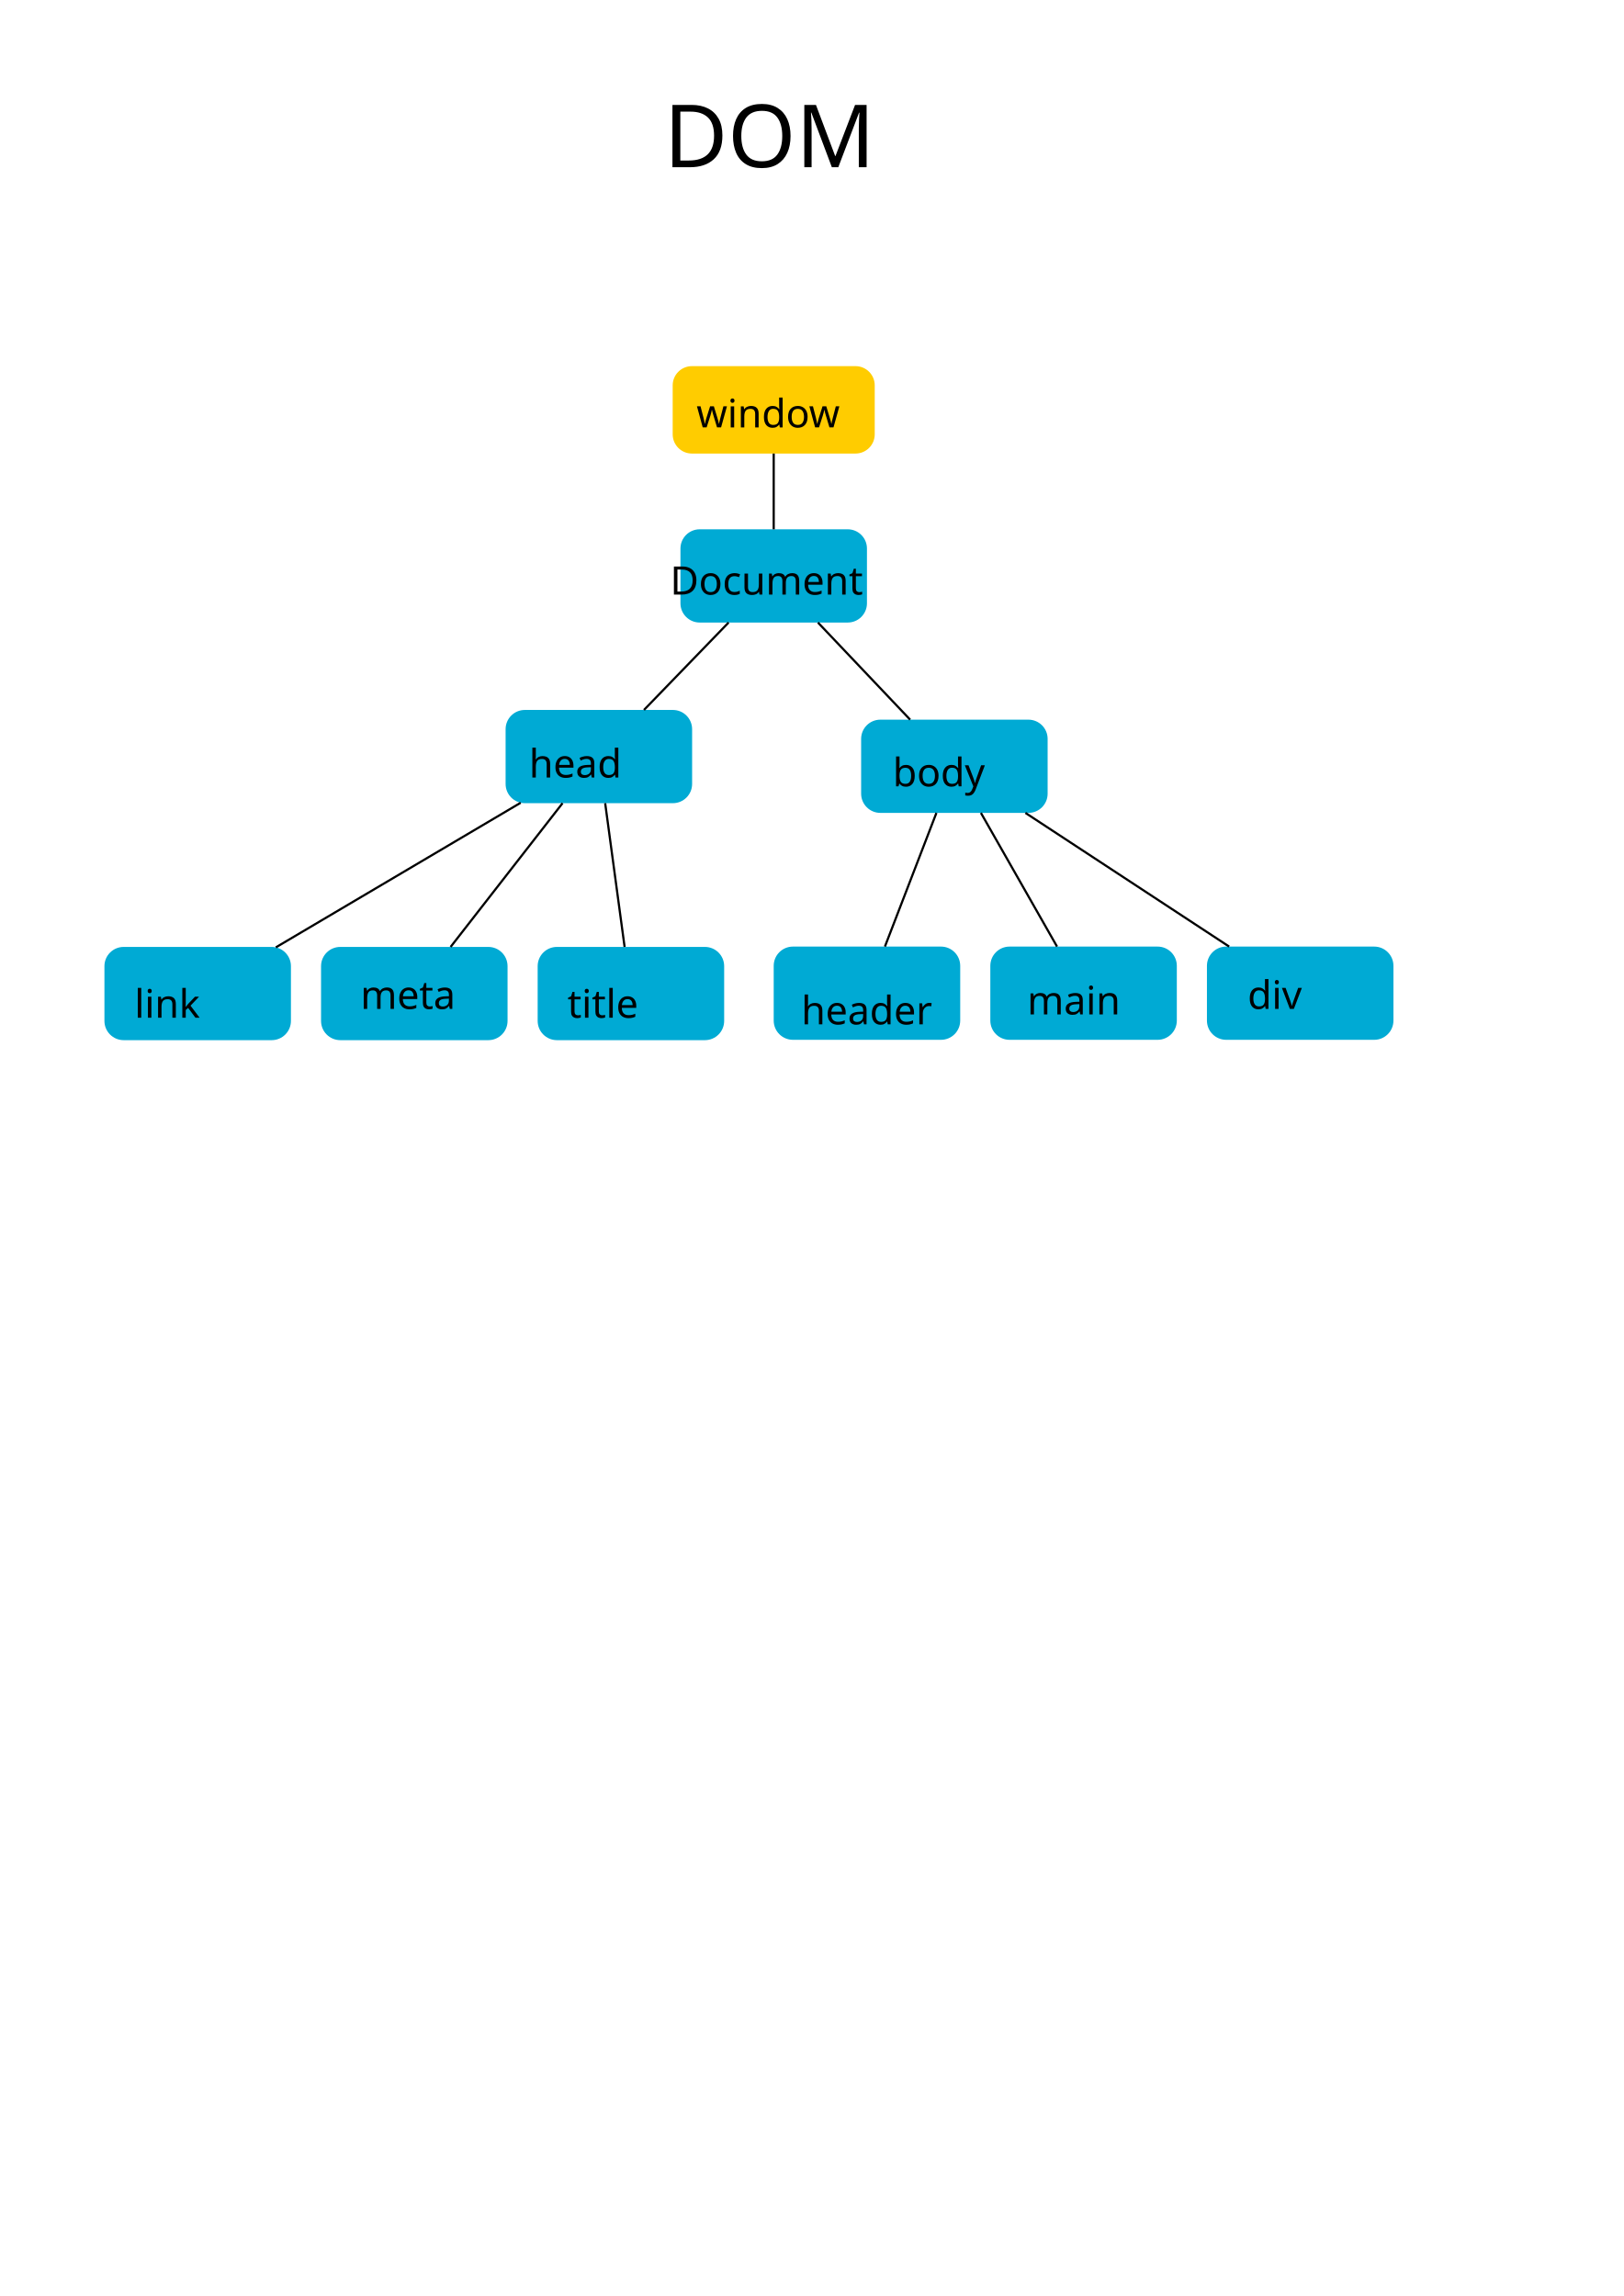
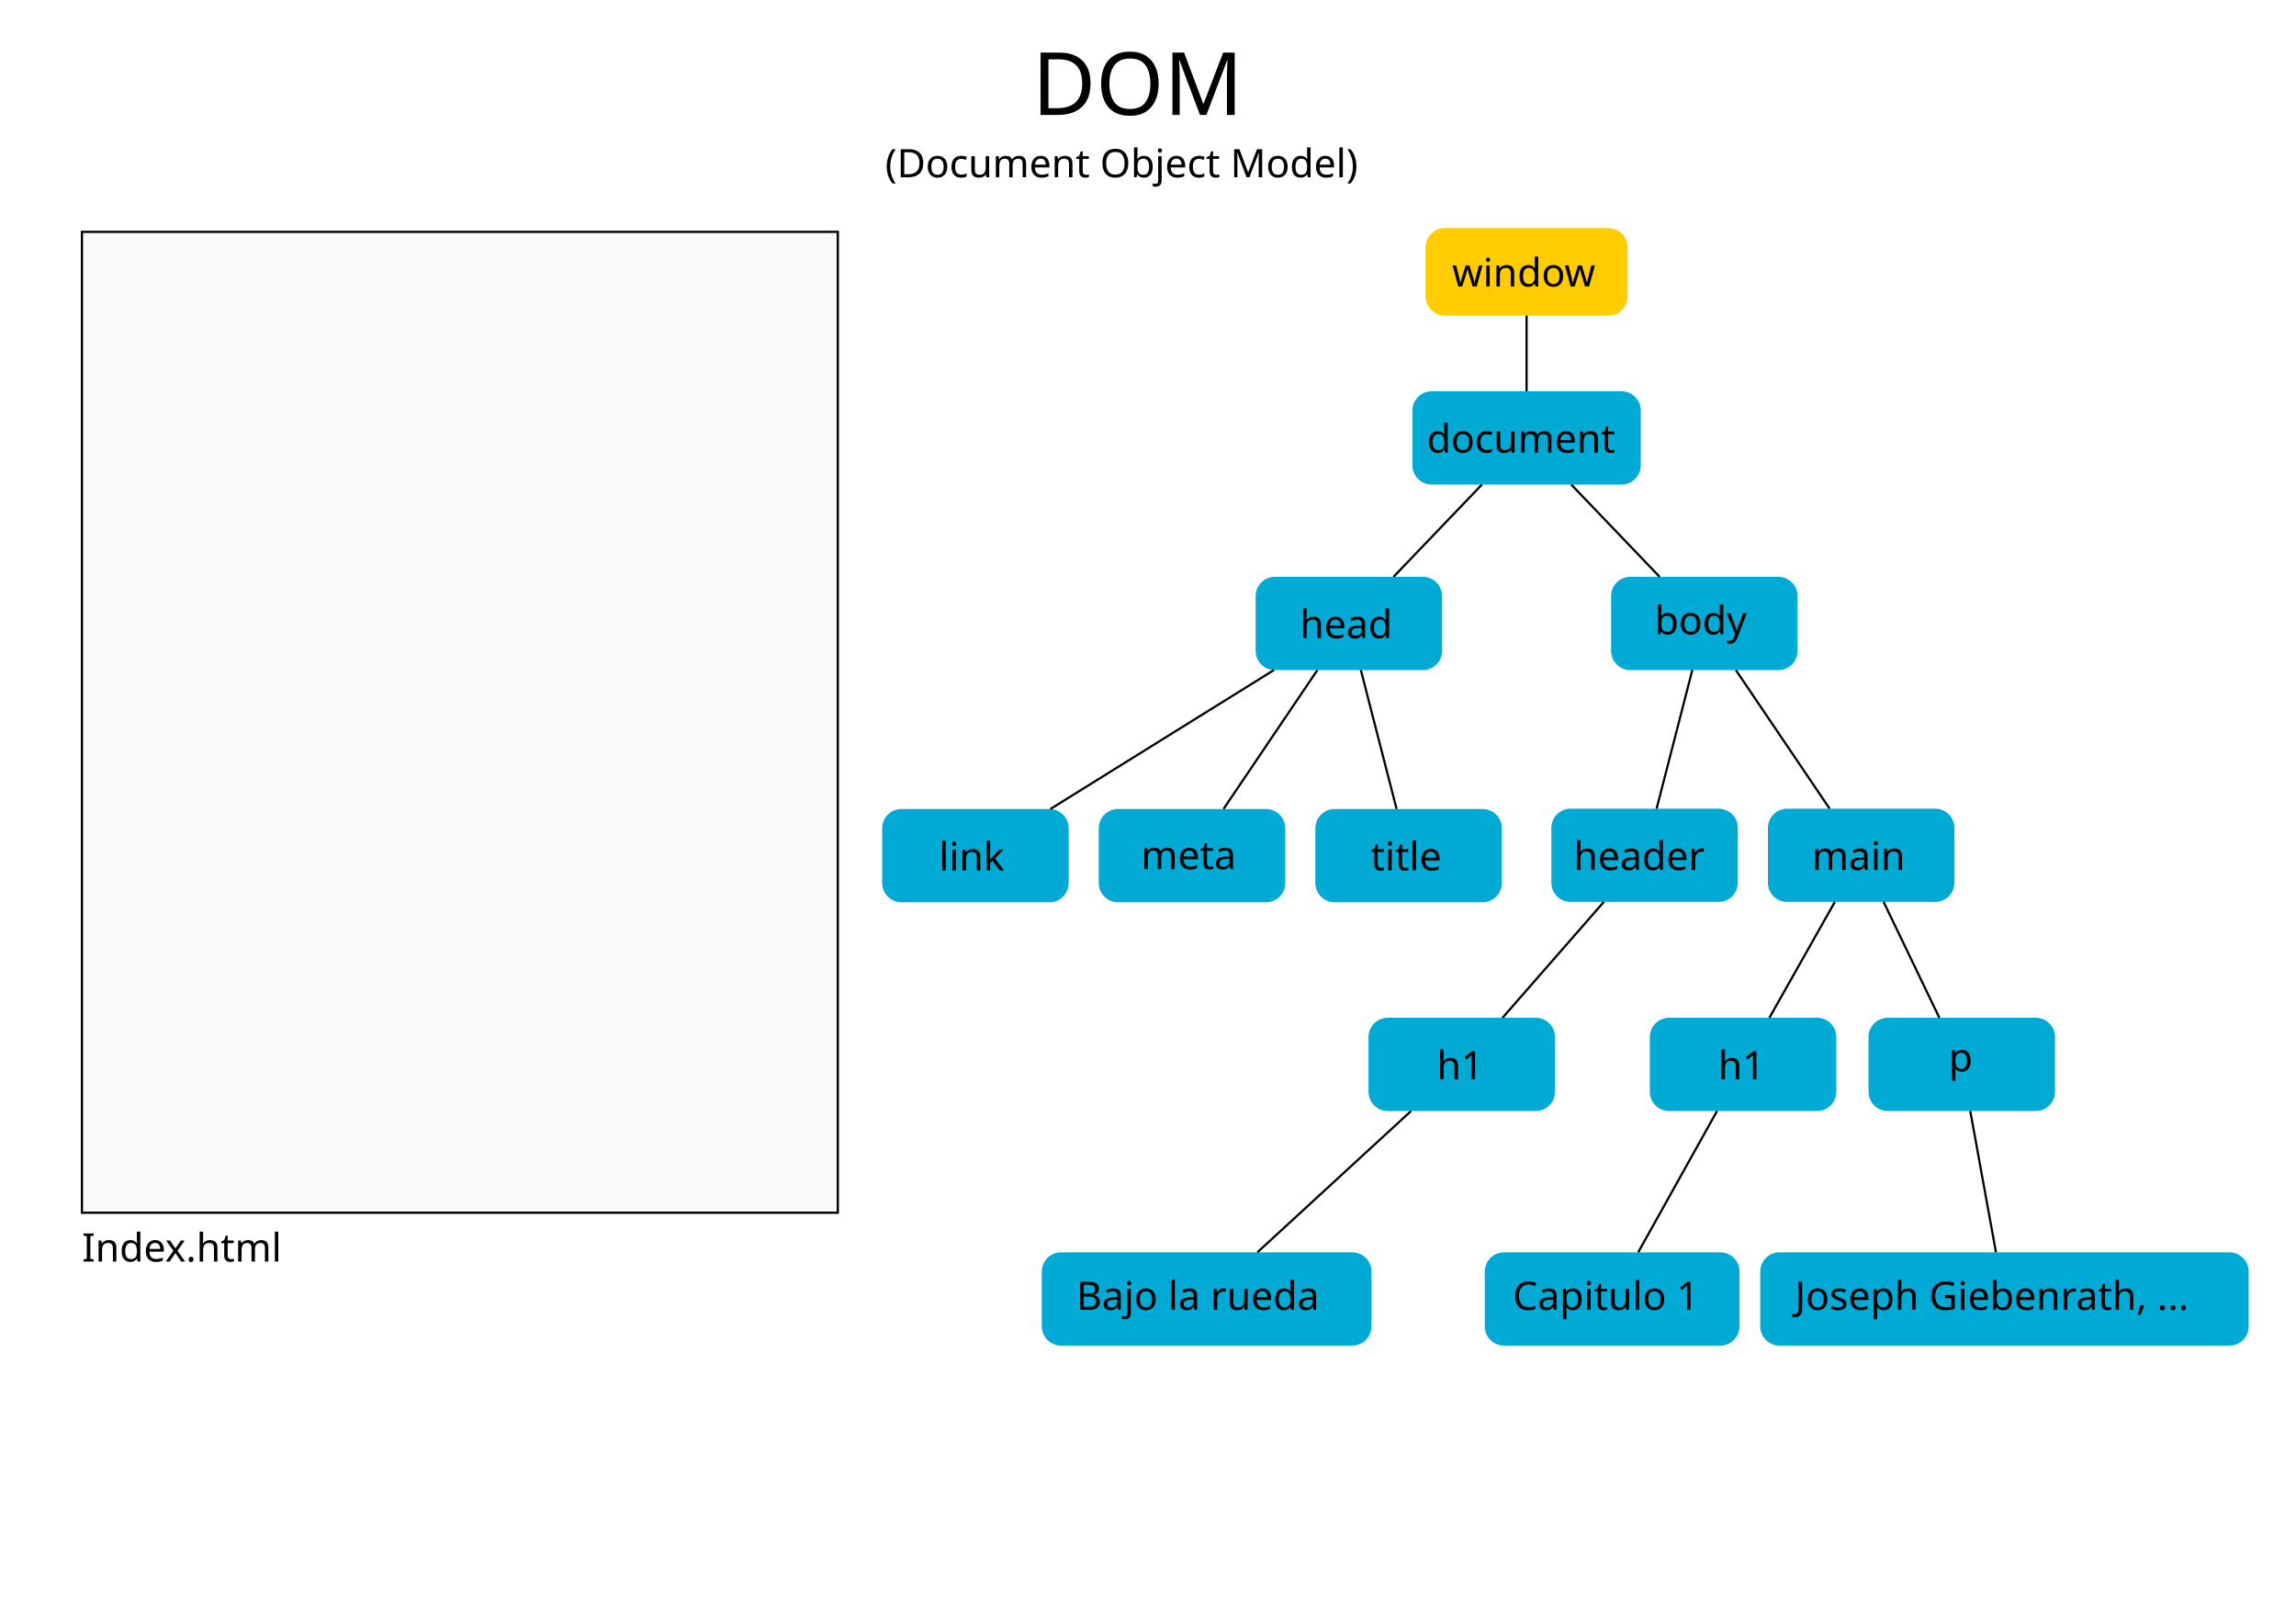
- <svg xmlns="http://www.w3.org/2000/svg" width="744.094" height="1052.362" id="svg2" version="1.1">
+ <svg xmlns="http://www.w3.org/2000/svg" width="1052.362" height="744.094" id="svg2" version="1.1">
  <defs id="defs4" />
-   <g id="layer1">
-     <rect style="fill:#ffcc00;fill-opacity:1;stroke:none" id="rect2985" width="92.591" height="40.064" x="308.27" y="167.817" ry="8.814" />
-     <rect style="fill:#00aad4;fill-opacity:1;stroke:none" id="rect2987" width="85.469" height="42.734" x="311.831" y="242.602" ry="8.814" />
-     <rect style="fill:#00aad4;fill-opacity:1;stroke:none" id="rect2987-8" width="85.469" height="42.734" x="231.704" y="325.4" ry="8.814" />
-     <rect style="fill:#00aad4;fill-opacity:1;stroke:none" id="rect2987-6" width="85.469" height="42.734" x="394.629" y="329.852" ry="8.814" />
-     <rect style="fill:#00aad4;fill-opacity:1;stroke:none" id="rect2987-90" width="85.469" height="42.734" x="354.566" y="433.863" ry="8.814" />
-     <rect style="fill:#00aad4;fill-opacity:1;stroke:none" id="rect2987-83" width="85.469" height="42.734" x="453.834" y="433.863" ry="8.814" />
-     <rect style="fill:#00aad4;fill-opacity:1;stroke:none" id="rect2987-3" width="85.469" height="42.734" x="553.103" y="433.863" ry="8.814" />
-     <rect style="fill:#00aad4;fill-opacity:1;stroke:none" id="rect2987-90-6" width="85.469" height="42.734" x="47.857" y="434.017" ry="8.814" />
-     <rect style="fill:#00aad4;fill-opacity:1;stroke:none" id="rect2987-83-1" width="85.469" height="42.734" x="147.126" y="434.017" ry="8.814" />
-     <rect style="fill:#00aad4;fill-opacity:1;stroke:none" id="rect2987-3-8" width="85.469" height="42.734" x="246.394" y="434.017" ry="8.814" />
-     <text xml:space="preserve" style="font-size:40px;font-style:normal;font-weight:normal;line-height:125%;letter-spacing:0px;word-spacing:0px;fill:#000000;fill-opacity:1;stroke:none;font-family:Sans" x="304.286" y="76.648" id="text3858">
-       <tspan id="tspan3860" x="304.286" y="76.648">DOM</tspan>
-     </text>
-     <path style="fill:none;stroke:#000000;stroke-width:1px;stroke-linecap:butt;stroke-linejoin:miter;stroke-opacity:1" d="m 374.843,285.337 42.244,44.515" id="path3866" />
-     <path style="fill:none;stroke:#000000;stroke-width:1px;stroke-linecap:butt;stroke-linejoin:miter;stroke-opacity:1" d="m 333.888,285.337 -38.771,40.064" id="path3868" />
-     <path style="fill:none;stroke:#000000;stroke-width:1px;stroke-linecap:butt;stroke-linejoin:miter;stroke-opacity:1" d="M 238.617,367.931 126.413,434.221" id="path3873" />
-     <path style="fill:none;stroke:#000000;stroke-width:1px;stroke-linecap:butt;stroke-linejoin:miter;stroke-opacity:1" d="m 257.8,368.135 -51.302,65.882" id="path3875" />
-     <path style="fill:none;stroke:#000000;stroke-width:1px;stroke-linecap:butt;stroke-linejoin:miter;stroke-opacity:1" d="m 277.328,368.135 8.91,65.882" id="path3877" />
-     <path style="fill:none;stroke:#000000;stroke-width:1px;stroke-linecap:butt;stroke-linejoin:miter;stroke-opacity:1" d="m 429.133,372.586 -23.603,61.277" id="path3882" />
-     <path style="fill:none;stroke:#000000;stroke-width:1px;stroke-linecap:butt;stroke-linejoin:miter;stroke-opacity:1" d="m 449.526,372.586 34.88,61.277" id="path3884" />
-     <path style="fill:none;stroke:#000000;stroke-width:1px;stroke-linecap:butt;stroke-linejoin:miter;stroke-opacity:1" d="m 469.919,372.586 93.362,61.277" id="path3886" />
-     <path style="fill:none;stroke:#000000;stroke-width:1px;stroke-linecap:butt;stroke-linejoin:miter;stroke-opacity:1" d="m 354.566,207.881 1e-5,34.722" id="path3888" />
-     <text xml:space="preserve" style="font-size:18px;font-style:normal;font-variant:normal;font-weight:normal;font-stretch:normal;text-align:start;line-height:125%;letter-spacing:0px;word-spacing:0px;writing-mode:lr-tb;text-anchor:start;fill:#000000;fill-opacity:1;stroke:none;font-family:Sans;-inkscape-font-specification:Sans" x="319.188" y="195.895" id="text3890">
-       <tspan id="tspan3892" x="319.188" y="195.895">window</tspan>
-     </text>
-     <text xml:space="preserve" style="font-size:18px;font-style:normal;font-variant:normal;font-weight:normal;font-stretch:normal;text-align:start;line-height:125%;letter-spacing:0px;word-spacing:0px;writing-mode:lr-tb;text-anchor:start;fill:#000000;fill-opacity:1;stroke:none;font-family:Sans;-inkscape-font-specification:Sans" x="307.087" y="272.524" id="text3894">
-       <tspan id="tspan3896" x="307.087" y="272.524">Document</tspan>
-     </text>
-     <text xml:space="preserve" style="font-size:18px;font-style:normal;font-variant:normal;font-weight:normal;font-stretch:normal;text-align:start;line-height:125%;letter-spacing:0px;word-spacing:0px;writing-mode:lr-tb;text-anchor:start;fill:#000000;fill-opacity:1;stroke:none;font-family:Sans;-inkscape-font-specification:Sans" x="242.437" y="356.367" id="text3898">
-       <tspan id="tspan3900" x="242.437" y="356.367">head</tspan>
-     </text>
-     <text xml:space="preserve" style="font-size:18px;font-style:normal;font-variant:normal;font-weight:normal;font-stretch:normal;text-align:start;line-height:125%;letter-spacing:0px;word-spacing:0px;writing-mode:lr-tb;text-anchor:start;fill:#000000;fill-opacity:1;stroke:none;font-family:Sans;-inkscape-font-specification:Sans" x="409.112" y="360.408" id="text3902">
-       <tspan id="tspan3904" x="409.112" y="360.408">body</tspan>
-     </text>
-     <text xml:space="preserve" style="font-size:18px;font-style:normal;font-variant:normal;font-weight:normal;font-stretch:normal;text-align:start;line-height:125%;letter-spacing:0px;word-spacing:0px;writing-mode:lr-tb;text-anchor:start;fill:#000000;fill-opacity:1;stroke:none;font-family:Sans;-inkscape-font-specification:Sans" x="367.19" y="469.504" id="text3906">
-       <tspan id="tspan3908" x="367.19" y="469.504">header</tspan>
-     </text>
-     <text xml:space="preserve" style="font-size:18px;font-style:normal;font-variant:normal;font-weight:normal;font-stretch:normal;text-align:start;line-height:125%;letter-spacing:0px;word-spacing:0px;writing-mode:lr-tb;text-anchor:start;fill:#000000;fill-opacity:1;stroke:none;font-family:Sans;-inkscape-font-specification:Sans" x="470.731" y="464.958" id="text3910">
-       <tspan id="tspan3912" x="470.731" y="464.958">main</tspan>
-     </text>
-     <text xml:space="preserve" style="font-size:18px;font-style:normal;font-variant:normal;font-weight:normal;font-stretch:normal;text-align:start;line-height:125%;letter-spacing:0px;word-spacing:0px;writing-mode:lr-tb;text-anchor:start;fill:#000000;fill-opacity:1;stroke:none;font-family:Sans;-inkscape-font-specification:Sans" x="571.746" y="462.433" id="text3914">
-       <tspan id="tspan3916" x="571.746" y="462.433">div</tspan>
-     </text>
-     <text xml:space="preserve" style="font-size:18px;font-style:normal;font-variant:normal;font-weight:normal;font-stretch:normal;text-align:start;line-height:125%;letter-spacing:0px;word-spacing:0px;writing-mode:lr-tb;text-anchor:start;fill:#000000;fill-opacity:1;stroke:none;font-family:Sans;-inkscape-font-specification:Sans" x="61.619" y="466.474" id="text3918">
-       <tspan id="tspan3920" x="61.619" y="466.474">link</tspan>
-     </text>
-     <text xml:space="preserve" style="font-size:18px;font-style:normal;font-variant:normal;font-weight:normal;font-stretch:normal;text-align:start;line-height:125%;letter-spacing:0px;word-spacing:0px;writing-mode:lr-tb;text-anchor:start;fill:#000000;fill-opacity:1;stroke:none;font-family:Sans;-inkscape-font-specification:Sans" x="165.16" y="462.433" id="text3922">
-       <tspan id="tspan3924" x="165.16" y="462.433">meta</tspan>
-     </text>
-     <text xml:space="preserve" style="font-size:18px;font-style:normal;font-variant:normal;font-weight:normal;font-stretch:normal;text-align:start;line-height:125%;letter-spacing:0px;word-spacing:0px;writing-mode:lr-tb;text-anchor:start;fill:#000000;fill-opacity:1;stroke:none;font-family:Sans;-inkscape-font-specification:Sans" x="260.053" y="466.474" id="text3926">
-       <tspan id="tspan3928" x="260.053" y="466.474">title</tspan>
-     </text>
+   <g id="layer1" transform="translate(0,-308.2677)">
+     <g id="g3953" transform="translate(392.8571,325.7143)">
+       <g id="g5660">
+         <rect ry="0" y="88.808" x="-355.306" height="449.492" width="346.457" id="rect4314" style="fill:#f9f9f9;fill-opacity:1;stroke:#000000;stroke-width:1.026;stroke-opacity:1" />
+         <text id="text4320" y="560.678" x="-355.299" style="font-size:18px;font-style:normal;font-variant:normal;font-weight:normal;font-stretch:normal;text-align:start;line-height:125%;letter-spacing:0px;word-spacing:0px;writing-mode:lr-tb;text-anchor:start;fill:#000000;fill-opacity:1;stroke:none;font-family:Sans;-inkscape-font-specification:Sans" xml:space="preserve">
+           <tspan y="560.678" x="-355.299" id="tspan4322">Index.html</tspan>
+         </text>
+         <flowRoot transform="translate(-388.8165,-15.42628)" style="font-size:15px;font-style:normal;font-variant:normal;font-weight:normal;font-stretch:normal;text-align:start;line-height:125%;letter-spacing:0px;word-spacing:0px;writing-mode:lr-tb;text-anchor:start;fill:#000000;fill-opacity:1;stroke:none;font-family:Sans;-inkscape-font-specification:Sans" id="flowRoot4324" xml:space="preserve">
+           <flowRegion id="flowRegion4326">
+             <rect style="font-size:15px;font-style:normal;font-variant:normal;font-weight:normal;font-stretch:normal;text-align:start;line-height:125%;writing-mode:lr-tb;text-anchor:start;font-family:Sans;-inkscape-font-specification:Sans" y="113.759" x="43.437" height="434.366" width="334.361" id="rect4328" />
+           </flowRegion>
+           <flowPara id="flowPara4356">&lt;!DOCTYPE html&gt;</flowPara>
+           <flowPara id="flowPara4479">&lt;html lang="en"&gt;</flowPara>
+           <flowPara id="flowPara4481">&lt;head&gt;</flowPara>
+           <flowPara id="flowPara4483">    &lt;meta charset="UTF-8"&gt;</flowPara>
+           <flowPara id="flowPara4485">    &lt;link rel="stylesheet" href="style.css"&gt;</flowPara>
+           <flowPara id="flowPara4487">    &lt;title&gt;Gemann Hesse - Bajo la rueda&lt;/title&gt;</flowPara>
+           <flowPara id="flowPara4489">&lt;/head&gt;</flowPara>
+           <flowPara id="flowPara4491">&lt;body&gt;</flowPara>
+           <flowPara id="flowPara4493">    &lt;header&gt;</flowPara>
+           <flowPara id="flowPara4495">        &lt;h1&gt;Bajo la rueda&lt;/h1&gt;</flowPara>
+           <flowPara id="flowPara4497">    &lt;/header&gt;</flowPara>
+           <flowPara id="flowPara4499">    &lt;main&gt;</flowPara>
+           <flowPara id="flowPara4501">        &lt;h1&gt;Capitulo 1&lt;/h1&gt;</flowPara>
+           <flowPara id="flowPara4503">        &lt;p&gt;</flowPara>
+           <flowPara id="flowPara4505">        Joseph Giebenrath, agente y comisionista, no se diferenciaba en particular del resto de sus conciudadanos. Al igual que ellos, poseía una naturaleza corpulenta y sana...</flowPara>
+           <flowPara id="flowPara4517">        &lt;/p&gt;    &lt;/main&gt;</flowPara>
+           <flowPara id="flowPara4519">&lt;/body&gt;&lt;/html&gt;</flowPara>
+           <flowPara id="flowPara4507" />
+           <flowPara id="flowPara4509" />
+           <flowPara id="flowPara4511" />
+           <flowPara id="flowPara4513" />
+           <flowPara id="flowPara4515" />
+         </flowRoot>
+       </g>
+       <g id="g4788">
+         <g transform="translate(-43.17113,-80.72088)" id="g4056">
+           <rect ry="8.814" y="167.817" x="303.724" height="40.064" width="92.591" id="rect2985" style="fill:#ffcc00;fill-opacity:1;stroke:none" />
+           <text id="text3890" y="194.559" x="315.87" style="font-size:18px;font-style:normal;font-variant:normal;font-weight:normal;font-stretch:normal;text-align:start;line-height:125%;letter-spacing:0px;word-spacing:0px;writing-mode:lr-tb;text-anchor:start;fill:#000000;fill-opacity:1;stroke:none;font-family:Sans;-inkscape-font-specification:Sans" xml:space="preserve">
+             <tspan y="194.559" x="315.87" id="tspan3892">window</tspan>
+           </text>
+         </g>
+         <g transform="translate(-36.36549,-80.72088)" id="g4172">
+           <g id="g4061" transform="translate(-6.805643,0)">
+             <rect style="fill:#00aad4;fill-opacity:1;stroke:none" id="rect2987" width="104.662" height="42.734" x="297.689" y="242.602" ry="8.814" />
+             <text xml:space="preserve" style="font-size:18px;font-style:normal;font-variant:normal;font-weight:normal;font-stretch:normal;text-align:start;line-height:125%;letter-spacing:0px;word-spacing:0px;writing-mode:lr-tb;text-anchor:start;fill:#000000;fill-opacity:1;stroke:none;font-family:Sans;-inkscape-font-specification:Sans" x="304.304" y="270.68" id="text3894">
+               <tspan id="tspan3896" x="304.304" y="270.68">document</tspan>
+             </text>
+           </g>
+         </g>
+         <g transform="translate(-49.05228,-78.49513)" id="g4066">
+           <rect ry="8.814" y="325.4" x="231.704" height="42.734" width="85.469" id="rect2987-8" style="fill:#00aad4;fill-opacity:1;stroke:none" />
+           <text id="text3898" y="353.478" x="251.956" style="font-size:18px;font-style:normal;font-variant:normal;font-weight:normal;font-stretch:normal;text-align:start;line-height:125%;letter-spacing:0px;word-spacing:0px;writing-mode:lr-tb;text-anchor:start;fill:#000000;fill-opacity:1;stroke:none;font-family:Sans;-inkscape-font-specification:Sans" xml:space="preserve">
+             <tspan y="353.478" x="251.956" id="tspan3900">head</tspan>
+           </text>
+         </g>
+         <g transform="translate(-49.05228,-82.94664)" id="g4071">
+           <rect ry="8.814" y="329.852" x="394.629" height="42.734" width="85.469" id="rect2987-6" style="fill:#00aad4;fill-opacity:1;stroke:none" />
+           <text id="text3902" y="356.185" x="414.56" style="font-size:18px;font-style:normal;font-variant:normal;font-weight:normal;font-stretch:normal;text-align:start;line-height:125%;letter-spacing:0px;word-spacing:0px;writing-mode:lr-tb;text-anchor:start;fill:#000000;fill-opacity:1;stroke:none;font-family:Sans;-inkscape-font-specification:Sans" xml:space="preserve">
+             <tspan y="356.185" x="414.56" id="tspan3904">body</tspan>
+           </text>
+         </g>
+         <g transform="translate(-36.36549,-80.72088)" id="g4010">
+           <rect ry="8.814" y="433.863" x="354.566" height="42.734" width="85.469" id="rect2987-90" style="fill:#00aad4;fill-opacity:1;stroke:none" />
+           <text id="text3906" y="461.94" x="364.763" style="font-size:18px;font-style:normal;font-variant:normal;font-weight:normal;font-stretch:normal;text-align:start;line-height:125%;letter-spacing:0px;word-spacing:0px;writing-mode:lr-tb;text-anchor:start;fill:#000000;fill-opacity:1;stroke:none;font-family:Sans;-inkscape-font-specification:Sans" xml:space="preserve">
+             <tspan y="461.94" x="364.763" id="tspan3908">header</tspan>
+           </text>
+         </g>
+         <g transform="translate(-36.36549,-80.72088)" id="g4005">
+           <rect ry="8.814" y="433.863" x="453.834" height="42.734" width="85.469" id="rect2987-83" style="fill:#00aad4;fill-opacity:1;stroke:none" />
+           <text id="text3910" y="461.94" x="474.025" style="font-size:18px;font-style:normal;font-variant:normal;font-weight:normal;font-stretch:normal;text-align:start;line-height:125%;letter-spacing:0px;word-spacing:0px;writing-mode:lr-tb;text-anchor:start;fill:#000000;fill-opacity:1;stroke:none;font-family:Sans;-inkscape-font-specification:Sans" xml:space="preserve">
+             <tspan y="461.94" x="474.025" id="tspan3912">main</tspan>
+           </text>
+         </g>
+         <g transform="translate(-55.41625,7.939085)" id="g4754">
+           <rect ry="8.814" y="441.025" x="418.752" height="42.734" width="85.469" id="rect2987-3" style="fill:#00aad4;fill-opacity:1;stroke:none" />
+           <text id="text3914" y="469.23" x="450.061" style="font-size:18px;font-style:normal;font-variant:normal;font-weight:normal;font-stretch:normal;text-align:start;line-height:125%;letter-spacing:0px;word-spacing:0px;writing-mode:lr-tb;text-anchor:start;fill:#000000;fill-opacity:1;stroke:none;font-family:Sans;-inkscape-font-specification:Sans" xml:space="preserve">
+             <tspan y="469.23" x="450.061" id="tspan3916">h1</tspan>
+           </text>
+         </g>
+         <g transform="translate(-36.36549,-80.72088)" id="g4025">
+           <rect ry="8.814" y="434.017" x="47.857" height="42.734" width="85.469" id="rect2987-90-6" style="fill:#00aad4;fill-opacity:1;stroke:none" />
+           <text id="text3918" y="462.222" x="73.853" style="font-size:18px;font-style:normal;font-variant:normal;font-weight:normal;font-stretch:normal;text-align:start;line-height:125%;letter-spacing:0px;word-spacing:0px;writing-mode:lr-tb;text-anchor:start;fill:#000000;fill-opacity:1;stroke:none;font-family:Sans;-inkscape-font-specification:Sans" xml:space="preserve">
+             <tspan y="462.222" x="73.853" id="tspan3920">link</tspan>
+           </text>
+         </g>
+         <g transform="translate(-36.36549,-80.72088)" id="g4020">
+           <rect ry="8.814" y="434.017" x="147.126" height="42.734" width="85.469" id="rect2987-83-1" style="fill:#00aad4;fill-opacity:1;stroke:none" />
+           <text id="text3922" y="461.576" x="166.503" style="font-size:18px;font-style:normal;font-variant:normal;font-weight:normal;font-stretch:normal;text-align:start;line-height:125%;letter-spacing:0px;word-spacing:0px;writing-mode:lr-tb;text-anchor:start;fill:#000000;fill-opacity:1;stroke:none;font-family:Sans;-inkscape-font-specification:Sans" xml:space="preserve">
+             <tspan y="461.576" x="166.503" id="tspan3924">meta</tspan>
+           </text>
+         </g>
+         <g transform="translate(-36.36549,-80.72088)" id="g4015">
+           <rect ry="8.814" y="434.017" x="246.394" height="42.734" width="85.469" id="rect2987-3-8" style="fill:#00aad4;fill-opacity:1;stroke:none" />
+           <text id="text3926" y="462.094" x="271.77" style="font-size:18px;font-style:normal;font-variant:normal;font-weight:normal;font-stretch:normal;text-align:start;line-height:125%;letter-spacing:0px;word-spacing:0px;writing-mode:lr-tb;text-anchor:start;fill:#000000;fill-opacity:1;stroke:none;font-family:Sans;-inkscape-font-specification:Sans" xml:space="preserve">
+             <tspan y="462.094" x="271.77" id="tspan3928">title</tspan>
+           </text>
+         </g>
+         <path id="path4100" d="m 306.849,127.16 0,34.722" style="fill:none;stroke:#000000;stroke-width:1px;stroke-linecap:butt;stroke-linejoin:miter;stroke-opacity:1" />
+         <path transform="translate(-392.8571,-17.44659)" id="path4573" d="m 720.178,222.062 40.518,42.289" style="fill:none;stroke:#000000;stroke-width:1px;stroke-linecap:butt;stroke-linejoin:miter;stroke-opacity:1" />
+         <path transform="translate(-392.8571,-17.44659)" id="path4575" d="m 679.234,222.062 -40.518,42.289" style="fill:none;stroke:#000000;stroke-width:1px;stroke-linecap:butt;stroke-linejoin:miter;stroke-opacity:1" />
+         <path transform="translate(-392.8571,-17.44659)" id="path4577" d="m 583.885,307.075 -102.444,63.678" style="fill:none;stroke:#000000;stroke-width:1px;stroke-linecap:butt;stroke-linejoin:miter;stroke-opacity:1" />
+         <path transform="translate(-392.8571,-17.44659)" id="path4579" d="m 603.805,307.086 -43.015,63.656" style="fill:none;stroke:#000000;stroke-width:1px;stroke-linecap:butt;stroke-linejoin:miter;stroke-opacity:1" />
+         <path transform="translate(-392.8571,-17.44659)" id="path4581" d="m 623.742,307.086 16.38,63.656" style="fill:none;stroke:#000000;stroke-width:1px;stroke-linecap:butt;stroke-linejoin:miter;stroke-opacity:1" />
+         <path transform="translate(-392.8571,-17.44659)" id="path4583" d="m 775.662,307.086 -16.364,63.502" style="fill:none;stroke:#000000;stroke-width:1px;stroke-linecap:butt;stroke-linejoin:miter;stroke-opacity:1" />
+         <path transform="translate(-392.8571,-17.44659)" id="path4585" d="m 795.628,307.086 42.973,63.502" style="fill:none;stroke:#000000;stroke-width:1px;stroke-linecap:butt;stroke-linejoin:miter;stroke-opacity:1" />
+         <g transform="translate(-88.62946,8.343473)" id="g4749">
+           <rect ry="8.814" y="440.621" x="323.033" height="42.734" width="85.469" id="rect2987-3-1" style="fill:#00aad4;fill-opacity:1;stroke:none" />
+           <text id="text3914-5" y="468.826" x="354.342" style="font-size:18px;font-style:normal;font-variant:normal;font-weight:normal;font-stretch:normal;text-align:start;line-height:125%;letter-spacing:0px;word-spacing:0px;writing-mode:lr-tb;text-anchor:start;fill:#000000;fill-opacity:1;stroke:none;font-family:Sans;-inkscape-font-specification:Sans" xml:space="preserve">
+             <tspan id="tspan4614" y="468.826" x="354.342">h1</tspan>
+           </text>
+         </g>
+         <g transform="translate(-63.49748,6.323179)" id="g4759">
+           <rect ry="8.814" y="442.641" x="527.084" height="42.734" width="85.469" id="rect2987-3-4" style="fill:#00aad4;fill-opacity:1;stroke:none" />
+           <text id="text3914-6" y="467.177" x="563.78" style="font-size:18px;font-style:normal;font-variant:normal;font-weight:normal;font-stretch:normal;text-align:start;line-height:125%;letter-spacing:0px;word-spacing:0px;writing-mode:lr-tb;text-anchor:start;fill:#000000;fill-opacity:1;stroke:none;font-family:Sans;-inkscape-font-specification:Sans" xml:space="preserve">
+             <tspan y="467.177" x="563.78" id="tspan3916-4">p</tspan>
+           </text>
+         </g>
+         <g transform="translate(-402.8057,122.6006)" id="g4699">
+           <rect ry="8.814" y="433.863" x="487.443" height="42.734" width="151.129" id="rect2987-3-0" style="fill:#00aad4;fill-opacity:1;stroke:none" />
+           <text id="text3914-4" y="460.196" x="503.321" style="font-size:18px;font-style:normal;font-variant:normal;font-weight:normal;font-stretch:normal;text-align:start;line-height:125%;letter-spacing:0px;word-spacing:0px;writing-mode:lr-tb;text-anchor:start;fill:#000000;fill-opacity:1;stroke:none;font-family:Sans;-inkscape-font-specification:Sans" xml:space="preserve">
+             <tspan y="460.196" x="503.321" id="tspan3916-1">Bajo la rueda</tspan>
+           </text>
+         </g>
+         <g transform="translate(-109.0965,34.02032)" id="g4731">
+           <rect ry="8.814" y="522.443" x="396.774" height="42.734" width="116.784" id="rect2987-3-3" style="fill:#00aad4;fill-opacity:1;stroke:none" />
+           <text id="text3914-7" y="548.776" x="409.634" style="font-size:18px;font-style:normal;font-variant:normal;font-weight:normal;font-stretch:normal;text-align:start;line-height:125%;letter-spacing:0px;word-spacing:0px;writing-mode:lr-tb;text-anchor:start;fill:#000000;fill-opacity:1;stroke:none;font-family:Sans;-inkscape-font-specification:Sans" xml:space="preserve">
+             <tspan y="548.776" x="409.634" id="tspan3916-9">Capitulo 1</tspan>
+           </text>
+         </g>
+         <g transform="translate(-115.1574,34.02032)" id="g4736">
+           <rect ry="8.814" y="522.443" x="529.104" height="42.734" width="223.86" id="rect2987-3-5" style="fill:#00aad4;fill-opacity:1;stroke:none" />
+           <text id="text3914-75" y="548.776" x="545.022" style="font-size:18px;font-style:normal;font-variant:normal;font-weight:normal;font-stretch:normal;text-align:start;line-height:125%;letter-spacing:0px;word-spacing:0px;writing-mode:lr-tb;text-anchor:start;fill:#000000;fill-opacity:1;stroke:none;font-family:Sans;-inkscape-font-specification:Sans" xml:space="preserve">
+             <tspan y="548.776" x="545.022" id="tspan3916-47">Joseph Giebenrath, ...</tspan>
+           </text>
+         </g>
+         <path transform="translate(-392.8571,-17.44659)" id="path4764" d="m 735.106,413.323 -46.425,53.088" style="fill:none;stroke:#000000;stroke-width:1px;stroke-linecap:butt;stroke-linejoin:miter;stroke-opacity:1" />
+         <path transform="translate(-392.8571,-17.44659)" id="path4766" d="m 646.752,509.145 -70.45,64.765" style="fill:none;stroke:#000000;stroke-width:1px;stroke-linecap:butt;stroke-linejoin:miter;stroke-opacity:1" />
+         <path transform="translate(-392.8571,-17.44659)" id="path4768" d="m 840.989,413.323 -29.991,53.088" style="fill:none;stroke:#000000;stroke-width:1px;stroke-linecap:butt;stroke-linejoin:miter;stroke-opacity:1" />
+         <path transform="translate(-392.8571,-17.44659)" id="path4770" d="m 787.001,509.145 -36.149,64.765" style="fill:none;stroke:#000000;stroke-width:1px;stroke-linecap:butt;stroke-linejoin:miter;stroke-opacity:1" />
+         <path transform="translate(-392.8571,-17.44659)" id="path4772" d="m 863.344,413.323 25.55,53.088" style="fill:none;stroke:#000000;stroke-width:1px;stroke-linecap:butt;stroke-linejoin:miter;stroke-opacity:1" />
+         <path transform="translate(-392.8571,-17.44659)" id="path4774" d="m 903.065,509.145 11.782,64.765" style="fill:none;stroke:#000000;stroke-width:1px;stroke-linecap:butt;stroke-linejoin:miter;stroke-opacity:1" />
+       </g>
+     </g>
+     <g id="g3994" transform="translate(157.1429,284.2857)">
+       <text id="text3858" y="76.648" x="315.921" style="font-size:40px;font-style:normal;font-weight:normal;line-height:125%;letter-spacing:0px;word-spacing:0px;fill:#000000;fill-opacity:1;stroke:none;font-family:Sans" xml:space="preserve">
+         <tspan y="76.648" x="315.921" id="tspan3860">DOM</tspan>
+       </text>
+       <text id="text3949" y="105.219" x="248.571" style="font-size:18px;font-style:normal;font-variant:normal;font-weight:normal;font-stretch:normal;text-align:start;line-height:125%;letter-spacing:0px;word-spacing:0px;writing-mode:lr-tb;text-anchor:start;fill:#000000;fill-opacity:1;stroke:none;font-family:Sans;-inkscape-font-specification:Sans" xml:space="preserve">
+         <tspan y="105.219" x="248.571" id="tspan3951">(Document Object Model)</tspan>
+       </text>
+     </g>
  </g>
</svg>
